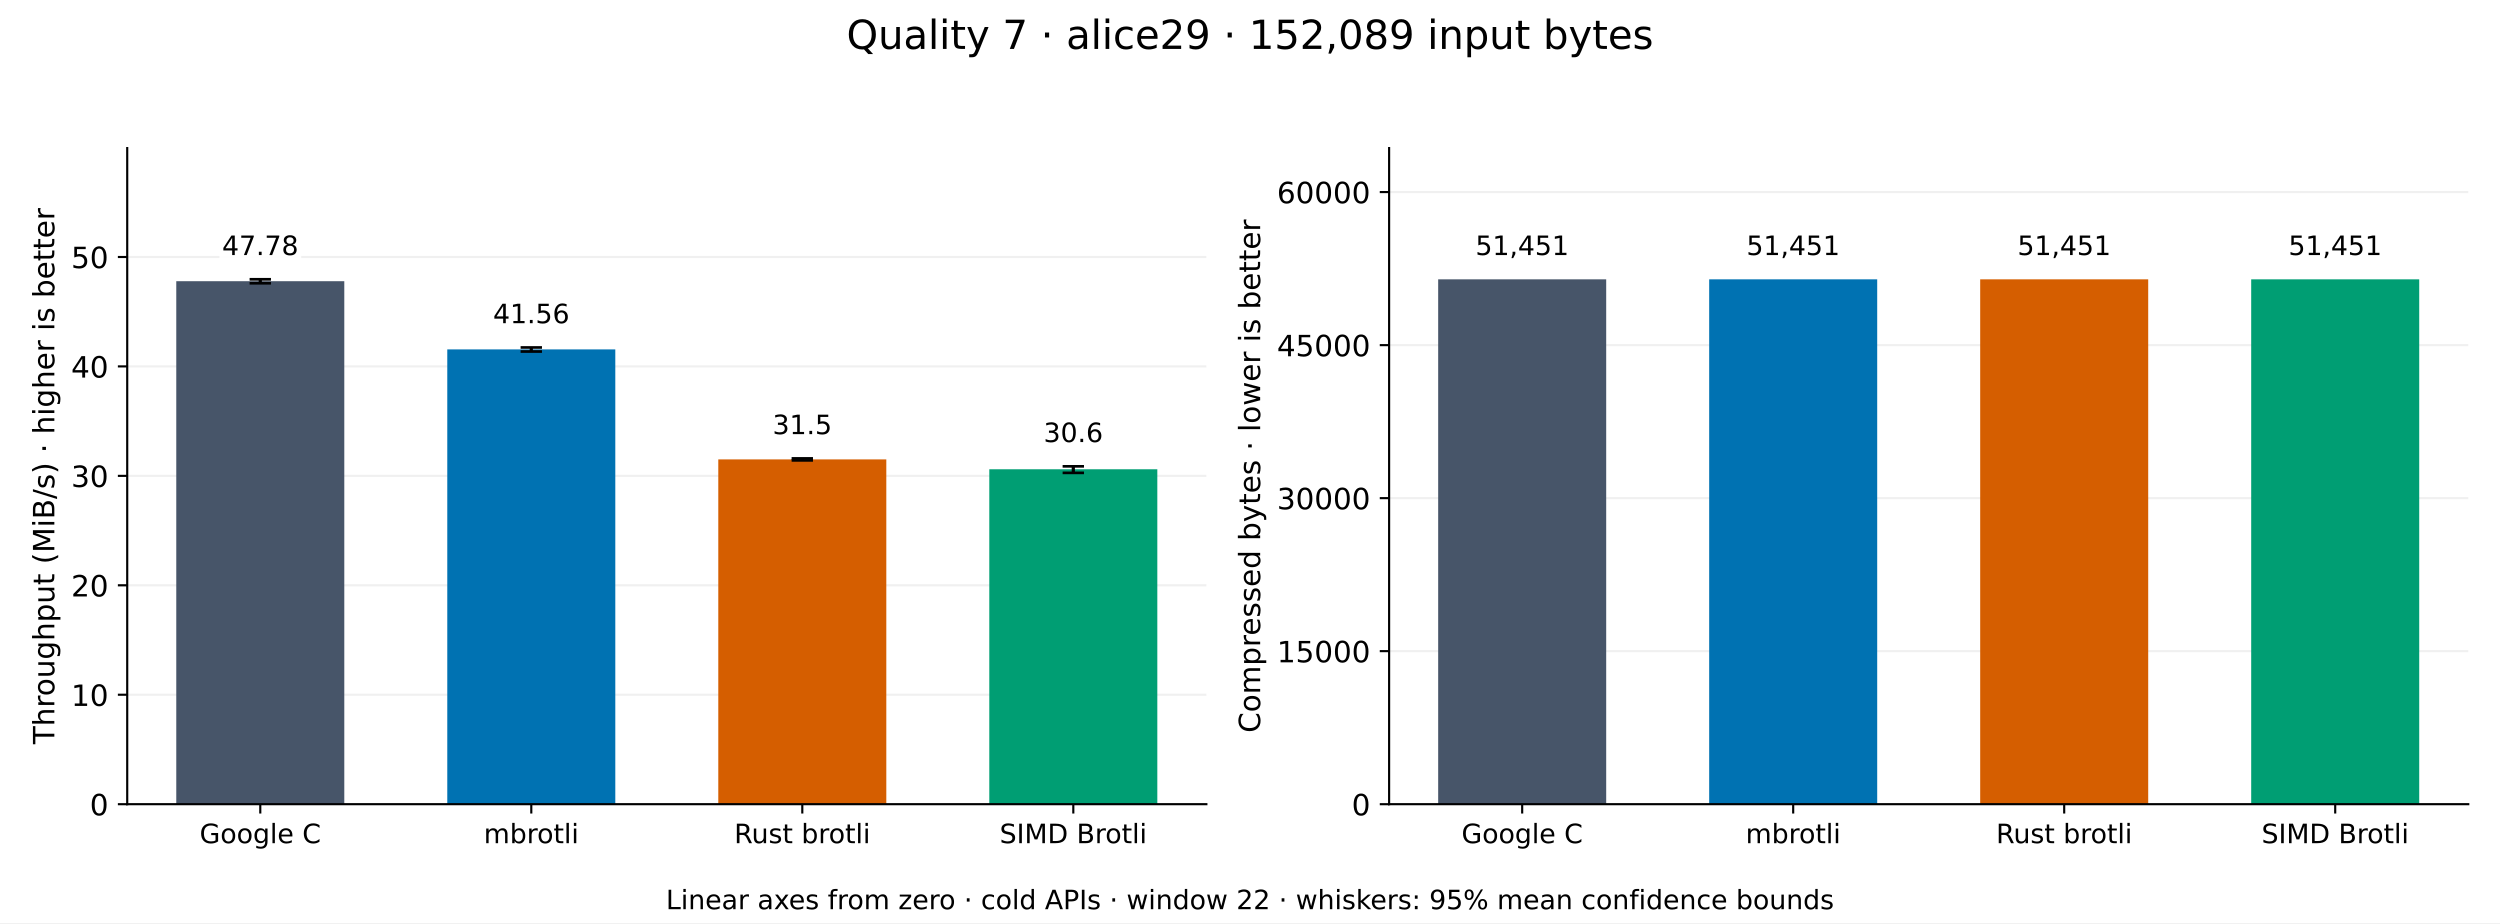
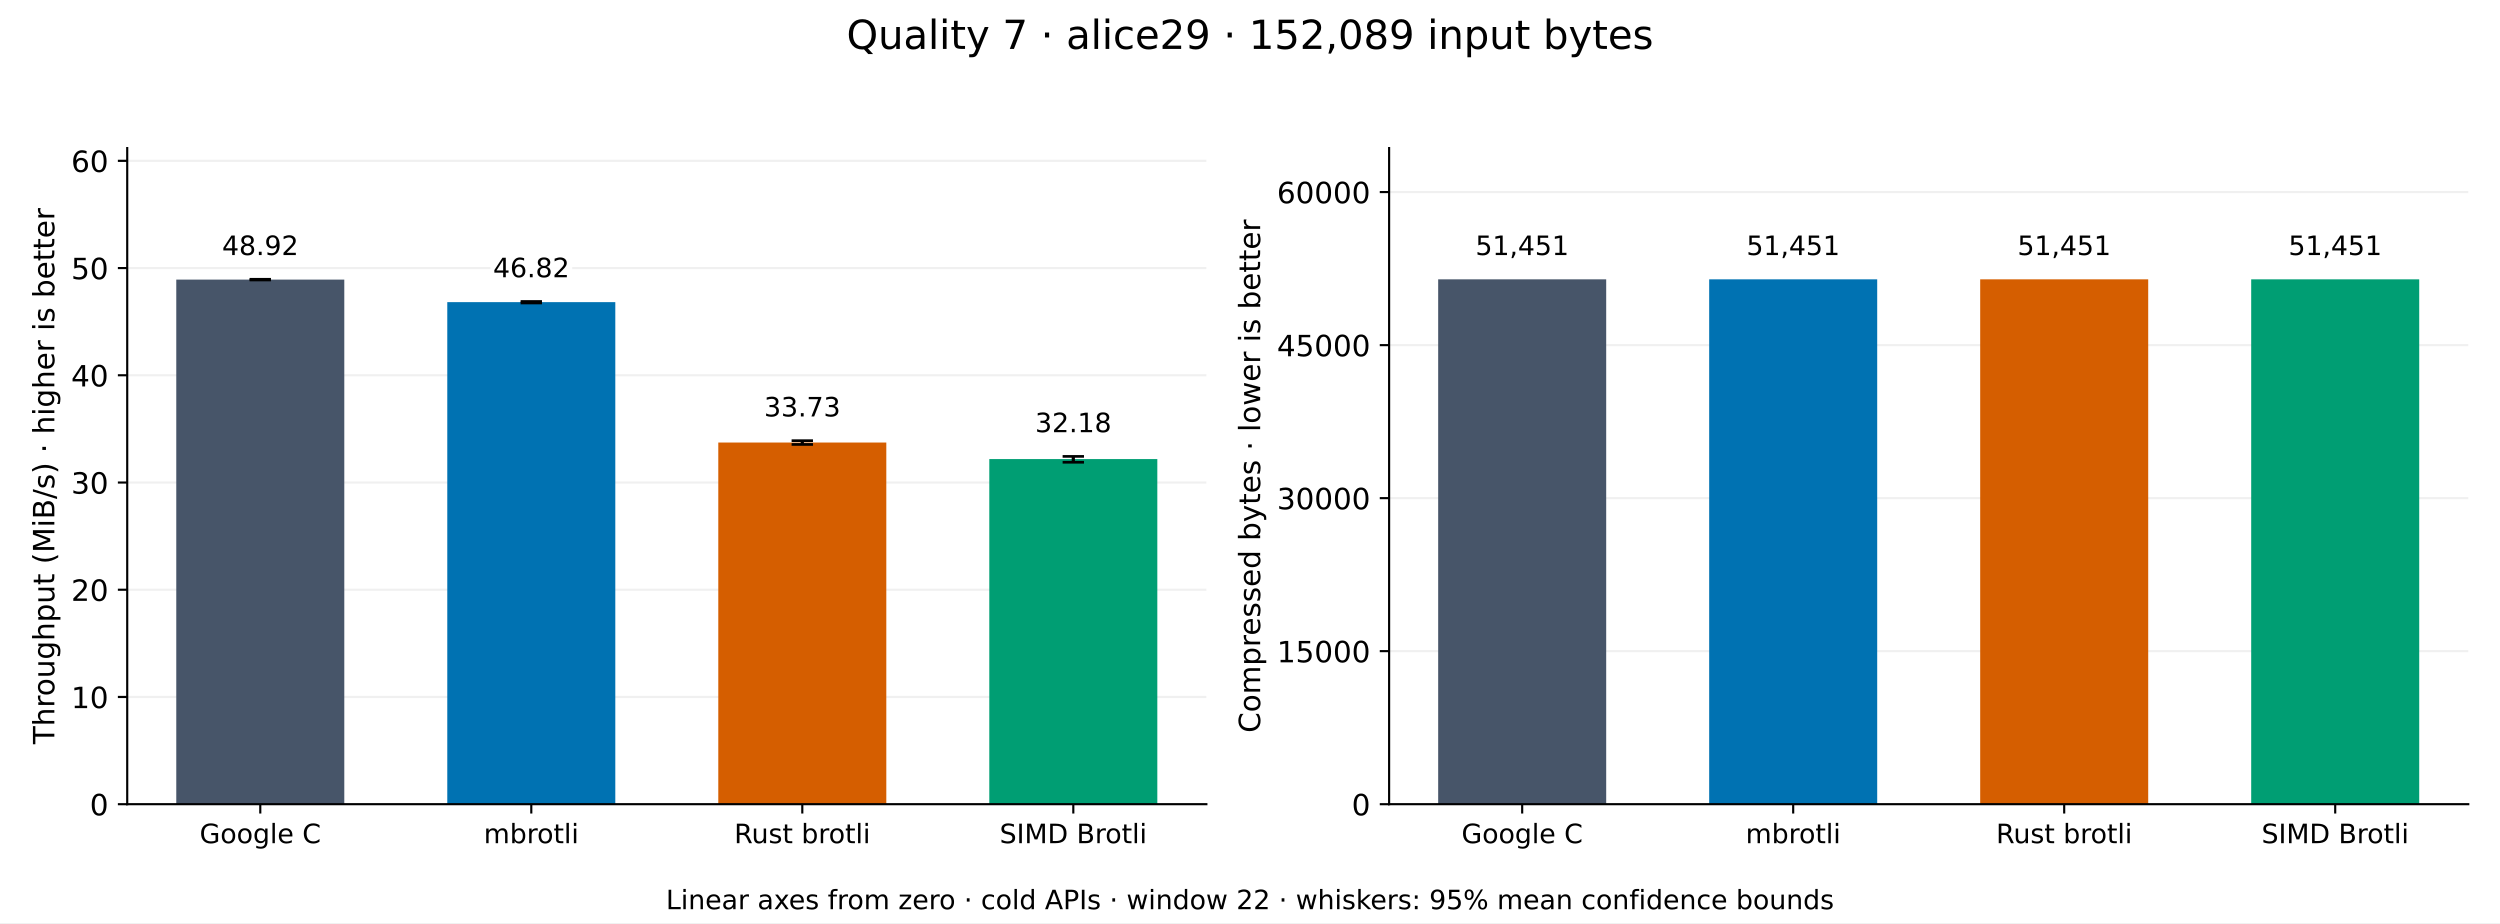
<svg xmlns="http://www.w3.org/2000/svg" xmlns:xlink="http://www.w3.org/1999/xlink" width="936pt" height="345.6pt" viewBox="0 0 936 345.6" version="1.1">
  <defs>
    <style type="text/css">*{stroke-linejoin: round; stroke-linecap: butt}</style>
  </defs>
  <g id="figure_1">
    <g id="patch_1">
      <path d="M 0 345.6 L 936 345.6 L 936 0 L 0 0 z " style="fill: #ffffff" />
    </g>
    <g id="axes_1">
      <g id="patch_2">
        <path d="M 47.63 301.088 L 451.665 301.088 L 451.665 55.44 L 47.63 55.44 z " style="fill: #ffffff" />
      </g>
      <g id="matplotlib.axis_1">
        <g id="xtick_1">
          <g id="line2d_1">
            <defs>
              <path id="m3d63aaa0ea" d="M 0 0 L 0 3.5 " style="stroke: #000000; stroke-width: 0.8" />
            </defs>
            <g>
              <use xlink:href="#m3d63aaa0ea" x="97.449" y="301.088" style="stroke: #000000; stroke-width: 0.8" />
            </g>
          </g>
          <g id="text_1">
            <text style="font-size: 10px; font-family: 'DejaVu Sans', 'Bitstream Vera Sans', 'Computer Modern Sans Serif', 'Lucida Grande', 'Verdana', 'Geneva', 'Lucid', 'Arial', 'Helvetica', 'Avant Garde', sans-serif; text-anchor: middle" x="97.449" y="315.686" transform="rotate(-0 97.44948 315.6864)">Google C</text>
          </g>
        </g>
        <g id="xtick_2">
          <g id="line2d_2">
            <g>
              <use xlink:href="#m3d63aaa0ea" x="198.915" y="301.088" style="stroke: #000000; stroke-width: 0.8" />
            </g>
          </g>
          <g id="text_2">
            <text style="font-size: 10px; font-family: 'DejaVu Sans', 'Bitstream Vera Sans', 'Computer Modern Sans Serif', 'Lucida Grande', 'Verdana', 'Geneva', 'Lucid', 'Arial', 'Helvetica', 'Avant Garde', sans-serif; text-anchor: middle" x="198.915" y="315.686" transform="rotate(-0 198.9148 315.6864)">mbrotli</text>
          </g>
        </g>
        <g id="xtick_3">
          <g id="line2d_3">
            <g>
              <use xlink:href="#m3d63aaa0ea" x="300.38" y="301.088" style="stroke: #000000; stroke-width: 0.8" />
            </g>
          </g>
          <g id="text_3">
            <text style="font-size: 10px; font-family: 'DejaVu Sans', 'Bitstream Vera Sans', 'Computer Modern Sans Serif', 'Lucida Grande', 'Verdana', 'Geneva', 'Lucid', 'Arial', 'Helvetica', 'Avant Garde', sans-serif; text-anchor: middle" x="300.38" y="315.686" transform="rotate(-0 300.3802 315.6864)">Rust brotli</text>
          </g>
        </g>
        <g id="xtick_4">
          <g id="line2d_4">
            <g>
              <use xlink:href="#m3d63aaa0ea" x="401.846" y="301.088" style="stroke: #000000; stroke-width: 0.8" />
            </g>
          </g>
          <g id="text_4">
            <text style="font-size: 10px; font-family: 'DejaVu Sans', 'Bitstream Vera Sans', 'Computer Modern Sans Serif', 'Lucida Grande', 'Verdana', 'Geneva', 'Lucid', 'Arial', 'Helvetica', 'Avant Garde', sans-serif; text-anchor: middle" x="401.846" y="315.686" transform="rotate(-0 401.8455 315.6864)">SIMD Brotli</text>
          </g>
        </g>
      </g>
      <g id="matplotlib.axis_2">
        <g id="ytick_1">
          <g id="line2d_5">
            <path d="M 47.63 301.088 L 451.665 301.088 " clip-path="url(#pebe1f61dfc)" style="fill: none; stroke: #b0b0b0; stroke-opacity: 0.18; stroke-width: 0.8; stroke-linecap: square" />
          </g>
          <g id="line2d_6">
            <defs>
              <path id="mb6c034703b" d="M 0 0 L -3.5 0 " style="stroke: #000000; stroke-width: 0.8" />
            </defs>
            <g>
              <use xlink:href="#mb6c034703b" x="47.63" y="301.088" style="stroke: #000000; stroke-width: 0.8" />
            </g>
          </g>
          <g id="text_5">
            <text style="font-size: 11px; font-family: 'DejaVu Sans', 'Bitstream Vera Sans', 'Computer Modern Sans Serif', 'Lucida Grande', 'Verdana', 'Geneva', 'Lucid', 'Arial', 'Helvetica', 'Avant Garde', sans-serif; text-anchor: end" x="40.63" y="305.267" transform="rotate(-0 40.63 305.2671)">0</text>
          </g>
        </g>
        <g id="ytick_2">
          <g id="line2d_7">
-             <path d="M 47.63 260.112 L 451.665 260.112 " clip-path="url(#pebe1f61dfc)" style="fill: none; stroke: #b0b0b0; stroke-opacity: 0.18; stroke-width: 0.8; stroke-linecap: square" />
+             <path d="M 47.63 260.943 L 451.665 260.943 " clip-path="url(#pebe1f61dfc)" style="fill: none; stroke: #b0b0b0; stroke-opacity: 0.18; stroke-width: 0.8; stroke-linecap: square" />
          </g>
          <g id="line2d_8">
            <g>
-               <use xlink:href="#mb6c034703b" x="47.63" y="260.112" style="stroke: #000000; stroke-width: 0.8" />
+               <use xlink:href="#mb6c034703b" x="47.63" y="260.943" style="stroke: #000000; stroke-width: 0.8" />
            </g>
          </g>
          <g id="text_6">
-             <text style="font-size: 11px; font-family: 'DejaVu Sans', 'Bitstream Vera Sans', 'Computer Modern Sans Serif', 'Lucida Grande', 'Verdana', 'Geneva', 'Lucid', 'Arial', 'Helvetica', 'Avant Garde', sans-serif; text-anchor: end" x="40.63" y="264.292" transform="rotate(-0 40.63 264.2916)">10</text>
+             <text style="font-size: 11px; font-family: 'DejaVu Sans', 'Bitstream Vera Sans', 'Computer Modern Sans Serif', 'Lucida Grande', 'Verdana', 'Geneva', 'Lucid', 'Arial', 'Helvetica', 'Avant Garde', sans-serif; text-anchor: end" x="40.63" y="265.122" transform="rotate(-0 40.63 265.1219)">10</text>
          </g>
        </g>
        <g id="ytick_3">
          <g id="line2d_9">
-             <path d="M 47.63 219.137 L 451.665 219.137 " clip-path="url(#pebe1f61dfc)" style="fill: none; stroke: #b0b0b0; stroke-opacity: 0.18; stroke-width: 0.8; stroke-linecap: square" />
+             <path d="M 47.63 220.798 L 451.665 220.798 " clip-path="url(#pebe1f61dfc)" style="fill: none; stroke: #b0b0b0; stroke-opacity: 0.18; stroke-width: 0.8; stroke-linecap: square" />
          </g>
          <g id="line2d_10">
            <g>
-               <use xlink:href="#mb6c034703b" x="47.63" y="219.137" style="stroke: #000000; stroke-width: 0.8" />
+               <use xlink:href="#mb6c034703b" x="47.63" y="220.798" style="stroke: #000000; stroke-width: 0.8" />
            </g>
          </g>
          <g id="text_7">
-             <text style="font-size: 11px; font-family: 'DejaVu Sans', 'Bitstream Vera Sans', 'Computer Modern Sans Serif', 'Lucida Grande', 'Verdana', 'Geneva', 'Lucid', 'Arial', 'Helvetica', 'Avant Garde', sans-serif; text-anchor: end" x="40.63" y="223.316" transform="rotate(-0 40.63 223.3161)">20</text>
+             <text style="font-size: 11px; font-family: 'DejaVu Sans', 'Bitstream Vera Sans', 'Computer Modern Sans Serif', 'Lucida Grande', 'Verdana', 'Geneva', 'Lucid', 'Arial', 'Helvetica', 'Avant Garde', sans-serif; text-anchor: end" x="40.63" y="224.977" transform="rotate(-0 40.63 224.9767)">20</text>
          </g>
        </g>
        <g id="ytick_4">
          <g id="line2d_11">
-             <path d="M 47.63 178.161 L 451.665 178.161 " clip-path="url(#pebe1f61dfc)" style="fill: none; stroke: #b0b0b0; stroke-opacity: 0.18; stroke-width: 0.8; stroke-linecap: square" />
+             <path d="M 47.63 180.652 L 451.665 180.652 " clip-path="url(#pebe1f61dfc)" style="fill: none; stroke: #b0b0b0; stroke-opacity: 0.18; stroke-width: 0.8; stroke-linecap: square" />
          </g>
          <g id="line2d_12">
            <g>
-               <use xlink:href="#mb6c034703b" x="47.63" y="178.161" style="stroke: #000000; stroke-width: 0.8" />
+               <use xlink:href="#mb6c034703b" x="47.63" y="180.652" style="stroke: #000000; stroke-width: 0.8" />
            </g>
          </g>
          <g id="text_8">
-             <text style="font-size: 11px; font-family: 'DejaVu Sans', 'Bitstream Vera Sans', 'Computer Modern Sans Serif', 'Lucida Grande', 'Verdana', 'Geneva', 'Lucid', 'Arial', 'Helvetica', 'Avant Garde', sans-serif; text-anchor: end" x="40.63" y="182.341" transform="rotate(-0 40.63 182.3406)">30</text>
+             <text style="font-size: 11px; font-family: 'DejaVu Sans', 'Bitstream Vera Sans', 'Computer Modern Sans Serif', 'Lucida Grande', 'Verdana', 'Geneva', 'Lucid', 'Arial', 'Helvetica', 'Avant Garde', sans-serif; text-anchor: end" x="40.63" y="184.831" transform="rotate(-0 40.63 184.8315)">30</text>
          </g>
        </g>
        <g id="ytick_5">
          <g id="line2d_13">
-             <path d="M 47.63 137.186 L 451.665 137.186 " clip-path="url(#pebe1f61dfc)" style="fill: none; stroke: #b0b0b0; stroke-opacity: 0.18; stroke-width: 0.8; stroke-linecap: square" />
+             <path d="M 47.63 140.507 L 451.665 140.507 " clip-path="url(#pebe1f61dfc)" style="fill: none; stroke: #b0b0b0; stroke-opacity: 0.18; stroke-width: 0.8; stroke-linecap: square" />
          </g>
          <g id="line2d_14">
            <g>
-               <use xlink:href="#mb6c034703b" x="47.63" y="137.186" style="stroke: #000000; stroke-width: 0.8" />
+               <use xlink:href="#mb6c034703b" x="47.63" y="140.507" style="stroke: #000000; stroke-width: 0.8" />
            </g>
          </g>
          <g id="text_9">
-             <text style="font-size: 11px; font-family: 'DejaVu Sans', 'Bitstream Vera Sans', 'Computer Modern Sans Serif', 'Lucida Grande', 'Verdana', 'Geneva', 'Lucid', 'Arial', 'Helvetica', 'Avant Garde', sans-serif; text-anchor: end" x="40.63" y="141.365" transform="rotate(-0 40.63 141.365)">40</text>
+             <text style="font-size: 11px; font-family: 'DejaVu Sans', 'Bitstream Vera Sans', 'Computer Modern Sans Serif', 'Lucida Grande', 'Verdana', 'Geneva', 'Lucid', 'Arial', 'Helvetica', 'Avant Garde', sans-serif; text-anchor: end" x="40.63" y="144.686" transform="rotate(-0 40.63 144.6863)">40</text>
          </g>
        </g>
        <g id="ytick_6">
          <g id="line2d_15">
-             <path d="M 47.63 96.21 L 451.665 96.21 " clip-path="url(#pebe1f61dfc)" style="fill: none; stroke: #b0b0b0; stroke-opacity: 0.18; stroke-width: 0.8; stroke-linecap: square" />
+             <path d="M 47.63 100.362 L 451.665 100.362 " clip-path="url(#pebe1f61dfc)" style="fill: none; stroke: #b0b0b0; stroke-opacity: 0.18; stroke-width: 0.8; stroke-linecap: square" />
          </g>
          <g id="line2d_16">
            <g>
-               <use xlink:href="#mb6c034703b" x="47.63" y="96.21" style="stroke: #000000; stroke-width: 0.8" />
+               <use xlink:href="#mb6c034703b" x="47.63" y="100.362" style="stroke: #000000; stroke-width: 0.8" />
            </g>
          </g>
          <g id="text_10">
-             <text style="font-size: 11px; font-family: 'DejaVu Sans', 'Bitstream Vera Sans', 'Computer Modern Sans Serif', 'Lucida Grande', 'Verdana', 'Geneva', 'Lucid', 'Arial', 'Helvetica', 'Avant Garde', sans-serif; text-anchor: end" x="40.63" y="100.39" transform="rotate(-0 40.63 100.3895)">50</text>
-           </g>
-         </g>
-         <g id="text_11">
+             <text style="font-size: 11px; font-family: 'DejaVu Sans', 'Bitstream Vera Sans', 'Computer Modern Sans Serif', 'Lucida Grande', 'Verdana', 'Geneva', 'Lucid', 'Arial', 'Helvetica', 'Avant Garde', sans-serif; text-anchor: end" x="40.63" y="104.541" transform="rotate(-0 40.63 104.5411)">50</text>
+           </g>
+         </g>
+         <g id="ytick_7">
+           <g id="line2d_17">
+             <path d="M 47.63 60.217 L 451.665 60.217 " clip-path="url(#pebe1f61dfc)" style="fill: none; stroke: #b0b0b0; stroke-opacity: 0.18; stroke-width: 0.8; stroke-linecap: square" />
+           </g>
+           <g id="line2d_18">
+             <g>
+               <use xlink:href="#mb6c034703b" x="47.63" y="60.217" style="stroke: #000000; stroke-width: 0.8" />
+             </g>
+           </g>
+           <g id="text_11">
+             <text style="font-size: 11px; font-family: 'DejaVu Sans', 'Bitstream Vera Sans', 'Computer Modern Sans Serif', 'Lucida Grande', 'Verdana', 'Geneva', 'Lucid', 'Arial', 'Helvetica', 'Avant Garde', sans-serif; text-anchor: end" x="40.63" y="64.396" transform="rotate(-0 40.63 64.39585)">60</text>
+           </g>
+         </g>
+         <g id="text_12">
          <text style="font-size: 11px; font-family: 'DejaVu Sans', 'Bitstream Vera Sans', 'Computer Modern Sans Serif', 'Lucida Grande', 'Verdana', 'Geneva', 'Lucid', 'Arial', 'Helvetica', 'Avant Garde', sans-serif; text-anchor: middle" x="20.345" y="178.264" transform="rotate(-90 20.34484 178.264)">Throughput (MiB/s) · higher is better</text>
        </g>
      </g>
      <g id="patch_3">
-         <path d="M 65.995 301.088 L 128.904 301.088 L 128.904 105.288 L 65.995 105.288 z " clip-path="url(#pebe1f61dfc)" style="fill: #475569" />
+         <path d="M 65.995 301.088 L 128.904 301.088 L 128.904 104.691 L 65.995 104.691 z " clip-path="url(#pebe1f61dfc)" style="fill: #475569" />
      </g>
      <g id="patch_4">
-         <path d="M 167.461 301.088 L 230.369 301.088 L 230.369 130.81 L 167.461 130.81 z " clip-path="url(#pebe1f61dfc)" style="fill: #0072b2" />
+         <path d="M 167.461 301.088 L 230.369 301.088 L 230.369 113.128 L 167.461 113.128 z " clip-path="url(#pebe1f61dfc)" style="fill: #0072b2" />
      </g>
      <g id="patch_5">
-         <path d="M 268.926 301.088 L 331.834 301.088 L 331.834 172.001 L 268.926 172.001 z " clip-path="url(#pebe1f61dfc)" style="fill: #d55e00" />
+         <path d="M 268.926 301.088 L 331.834 301.088 L 331.834 165.68 L 268.926 165.68 z " clip-path="url(#pebe1f61dfc)" style="fill: #d55e00" />
      </g>
      <g id="patch_6">
-         <path d="M 370.391 301.088 L 433.3 301.088 L 433.3 175.7 L 370.391 175.7 z " clip-path="url(#pebe1f61dfc)" style="fill: #009e73" />
+         <path d="M 370.391 301.088 L 433.3 301.088 L 433.3 171.883 L 370.391 171.883 z " clip-path="url(#pebe1f61dfc)" style="fill: #009e73" />
      </g>
      <g id="LineCollection_1">
-         <path d="M 97.449 106.06 L 97.449 104.57 " clip-path="url(#pebe1f61dfc)" style="fill: none; stroke: #000000; stroke-width: 1.2" />
-         <path d="M 198.915 131.621 L 198.915 130.095 " clip-path="url(#pebe1f61dfc)" style="fill: none; stroke: #000000; stroke-width: 1.2" />
-         <path d="M 300.38 172.38 L 300.38 171.631 " clip-path="url(#pebe1f61dfc)" style="fill: none; stroke: #000000; stroke-width: 1.2" />
-         <path d="M 401.846 177.034 L 401.846 174.597 " clip-path="url(#pebe1f61dfc)" style="fill: none; stroke: #000000; stroke-width: 1.2" />
-       </g>
-       <g id="line2d_17">
+         <path d="M 97.449 104.824 L 97.449 104.57 " clip-path="url(#pebe1f61dfc)" style="fill: none; stroke: #000000; stroke-width: 1.2" />
+         <path d="M 198.915 113.441 L 198.915 112.878 " clip-path="url(#pebe1f61dfc)" style="fill: none; stroke: #000000; stroke-width: 1.2" />
+         <path d="M 300.38 166.42 L 300.38 164.997 " clip-path="url(#pebe1f61dfc)" style="fill: none; stroke: #000000; stroke-width: 1.2" />
+         <path d="M 401.846 173.066 L 401.846 170.888 " clip-path="url(#pebe1f61dfc)" style="fill: none; stroke: #000000; stroke-width: 1.2" />
+       </g>
+       <g id="line2d_19">
        <defs>
          <path id="ma4d3aa00d3" d="M 4 0 L -4 -0 " style="stroke: #000000" />
        </defs>
        <g clip-path="url(#pebe1f61dfc)">
-           <use xlink:href="#ma4d3aa00d3" x="97.449" y="106.06" style="fill: #1f77b4; stroke: #000000" />
-           <use xlink:href="#ma4d3aa00d3" x="198.915" y="131.621" style="fill: #1f77b4; stroke: #000000" />
-           <use xlink:href="#ma4d3aa00d3" x="300.38" y="172.38" style="fill: #1f77b4; stroke: #000000" />
-           <use xlink:href="#ma4d3aa00d3" x="401.846" y="177.034" style="fill: #1f77b4; stroke: #000000" />
-         </g>
-       </g>
-       <g id="line2d_18">
+           <use xlink:href="#ma4d3aa00d3" x="97.449" y="104.824" style="fill: #1f77b4; stroke: #000000" />
+           <use xlink:href="#ma4d3aa00d3" x="198.915" y="113.441" style="fill: #1f77b4; stroke: #000000" />
+           <use xlink:href="#ma4d3aa00d3" x="300.38" y="166.42" style="fill: #1f77b4; stroke: #000000" />
+           <use xlink:href="#ma4d3aa00d3" x="401.846" y="173.066" style="fill: #1f77b4; stroke: #000000" />
+         </g>
+       </g>
+       <g id="line2d_20">
        <g clip-path="url(#pebe1f61dfc)">
          <use xlink:href="#ma4d3aa00d3" x="97.449" y="104.57" style="fill: #1f77b4; stroke: #000000" />
-           <use xlink:href="#ma4d3aa00d3" x="198.915" y="130.095" style="fill: #1f77b4; stroke: #000000" />
-           <use xlink:href="#ma4d3aa00d3" x="300.38" y="171.631" style="fill: #1f77b4; stroke: #000000" />
-           <use xlink:href="#ma4d3aa00d3" x="401.846" y="174.597" style="fill: #1f77b4; stroke: #000000" />
+           <use xlink:href="#ma4d3aa00d3" x="198.915" y="112.878" style="fill: #1f77b4; stroke: #000000" />
+           <use xlink:href="#ma4d3aa00d3" x="300.38" y="164.997" style="fill: #1f77b4; stroke: #000000" />
+           <use xlink:href="#ma4d3aa00d3" x="401.846" y="170.888" style="fill: #1f77b4; stroke: #000000" />
        </g>
      </g>
      <g id="patch_7">
        <path d="M 47.63 301.088 L 47.63 55.44 " style="fill: none; stroke: #000000; stroke-width: 0.8; stroke-linejoin: miter; stroke-linecap: square" />
      </g>
      <g id="patch_8">
        <path d="M 47.63 301.088 L 451.665 301.088 " style="fill: none; stroke: #000000; stroke-width: 0.8; stroke-linejoin: miter; stroke-linecap: square" />
      </g>
-       <g id="text_12">
+       <g id="text_13">
        <g id="patch_9">
          <path d="M 82.135 98.57 L 112.764 98.57 L 112.764 86.891 L 82.135 86.891 z " style="fill: #ffffff; opacity: 0.9" />
        </g>
-         <text style="font-size: 10px; font-family: 'DejaVu Sans', 'Bitstream Vera Sans', 'Computer Modern Sans Serif', 'Lucida Grande', 'Verdana', 'Geneva', 'Lucid', 'Arial', 'Helvetica', 'Avant Garde', sans-serif; text-anchor: middle" x="97.449" y="95.49" transform="rotate(-0 97.44948 95.48991)">47.78</text>
-       </g>
-       <g id="text_13">
+         <text style="font-size: 10px; font-family: 'DejaVu Sans', 'Bitstream Vera Sans', 'Computer Modern Sans Serif', 'Lucida Grande', 'Verdana', 'Geneva', 'Lucid', 'Arial', 'Helvetica', 'Avant Garde', sans-serif; text-anchor: middle" x="97.449" y="95.49" transform="rotate(-0 97.44948 95.48991)">48.92</text>
+       </g>
+       <g id="text_14">
        <g id="patch_10">
-           <path d="M 183.601 124.095 L 214.229 124.095 L 214.229 112.416 L 183.601 112.416 z " style="fill: #ffffff; opacity: 0.9" />
-         </g>
-         <text style="font-size: 10px; font-family: 'DejaVu Sans', 'Bitstream Vera Sans', 'Computer Modern Sans Serif', 'Lucida Grande', 'Verdana', 'Geneva', 'Lucid', 'Arial', 'Helvetica', 'Avant Garde', sans-serif; text-anchor: middle" x="198.915" y="121.015" transform="rotate(-0 198.9148 121.0148)">41.56</text>
-       </g>
-       <g id="text_14">
+           <path d="M 183.601 106.878 L 214.229 106.878 L 214.229 95.2 L 183.601 95.2 z " style="fill: #ffffff; opacity: 0.9" />
+         </g>
+         <text style="font-size: 10px; font-family: 'DejaVu Sans', 'Bitstream Vera Sans', 'Computer Modern Sans Serif', 'Lucida Grande', 'Verdana', 'Geneva', 'Lucid', 'Arial', 'Helvetica', 'Avant Garde', sans-serif; text-anchor: middle" x="198.915" y="103.798" transform="rotate(-0 198.9148 103.7984)">46.82</text>
+       </g>
+       <g id="text_15">
        <g id="patch_11">
-           <path d="M 288.247 165.631 L 312.513 165.631 L 312.513 153.953 L 288.247 153.953 z " style="fill: #ffffff; opacity: 0.9" />
-         </g>
-         <text style="font-size: 10px; font-family: 'DejaVu Sans', 'Bitstream Vera Sans', 'Computer Modern Sans Serif', 'Lucida Grande', 'Verdana', 'Geneva', 'Lucid', 'Arial', 'Helvetica', 'Avant Garde', sans-serif; text-anchor: middle" x="300.38" y="162.551" transform="rotate(-0 300.3802 162.551)">31.5</text>
-       </g>
-       <g id="text_15">
+           <path d="M 285.066 158.997 L 315.694 158.997 L 315.694 147.318 L 285.066 147.318 z " style="fill: #ffffff; opacity: 0.9" />
+         </g>
+         <text style="font-size: 10px; font-family: 'DejaVu Sans', 'Bitstream Vera Sans', 'Computer Modern Sans Serif', 'Lucida Grande', 'Verdana', 'Geneva', 'Lucid', 'Arial', 'Helvetica', 'Avant Garde', sans-serif; text-anchor: middle" x="300.38" y="155.917" transform="rotate(-0 300.3802 155.9168)">33.73</text>
+       </g>
+       <g id="text_16">
        <g id="patch_12">
-           <path d="M 389.713 168.597 L 413.978 168.597 L 413.978 156.919 L 389.713 156.919 z " style="fill: #ffffff; opacity: 0.9" />
-         </g>
-         <text style="font-size: 10px; font-family: 'DejaVu Sans', 'Bitstream Vera Sans', 'Computer Modern Sans Serif', 'Lucida Grande', 'Verdana', 'Geneva', 'Lucid', 'Arial', 'Helvetica', 'Avant Garde', sans-serif; text-anchor: middle" x="401.846" y="165.518" transform="rotate(-0 401.8455 165.5177)">30.6</text>
+           <path d="M 386.531 164.888 L 417.16 164.888 L 417.16 153.209 L 386.531 153.209 z " style="fill: #ffffff; opacity: 0.9" />
+         </g>
+         <text style="font-size: 10px; font-family: 'DejaVu Sans', 'Bitstream Vera Sans', 'Computer Modern Sans Serif', 'Lucida Grande', 'Verdana', 'Geneva', 'Lucid', 'Arial', 'Helvetica', 'Avant Garde', sans-serif; text-anchor: middle" x="401.846" y="161.808" transform="rotate(-0 401.8455 161.8078)">32.18</text>
      </g>
    </g>
    <g id="axes_2">
      <g id="patch_13">
        <path d="M 520.085 301.088 L 924.12 301.088 L 924.12 55.44 L 520.085 55.44 z " style="fill: #ffffff" />
      </g>
      <g id="matplotlib.axis_3">
        <g id="xtick_5">
-           <g id="line2d_19">
+           <g id="line2d_21">
            <g>
              <use xlink:href="#m3d63aaa0ea" x="569.904" y="301.088" style="stroke: #000000; stroke-width: 0.8" />
            </g>
          </g>
-           <g id="text_16">
+           <g id="text_17">
            <text style="font-size: 10px; font-family: 'DejaVu Sans', 'Bitstream Vera Sans', 'Computer Modern Sans Serif', 'Lucida Grande', 'Verdana', 'Geneva', 'Lucid', 'Arial', 'Helvetica', 'Avant Garde', sans-serif; text-anchor: middle" x="569.904" y="315.686" transform="rotate(-0 569.9045 315.6864)">Google C</text>
          </g>
        </g>
        <g id="xtick_6">
-           <g id="line2d_20">
+           <g id="line2d_22">
            <g>
              <use xlink:href="#m3d63aaa0ea" x="671.37" y="301.088" style="stroke: #000000; stroke-width: 0.8" />
            </g>
          </g>
-           <g id="text_17">
+           <g id="text_18">
            <text style="font-size: 10px; font-family: 'DejaVu Sans', 'Bitstream Vera Sans', 'Computer Modern Sans Serif', 'Lucida Grande', 'Verdana', 'Geneva', 'Lucid', 'Arial', 'Helvetica', 'Avant Garde', sans-serif; text-anchor: middle" x="671.37" y="315.686" transform="rotate(-0 671.3698 315.6864)">mbrotli</text>
          </g>
        </g>
        <g id="xtick_7">
-           <g id="line2d_21">
+           <g id="line2d_23">
            <g>
              <use xlink:href="#m3d63aaa0ea" x="772.835" y="301.088" style="stroke: #000000; stroke-width: 0.8" />
            </g>
          </g>
-           <g id="text_18">
+           <g id="text_19">
            <text style="font-size: 10px; font-family: 'DejaVu Sans', 'Bitstream Vera Sans', 'Computer Modern Sans Serif', 'Lucida Grande', 'Verdana', 'Geneva', 'Lucid', 'Arial', 'Helvetica', 'Avant Garde', sans-serif; text-anchor: middle" x="772.835" y="315.686" transform="rotate(-0 772.8352 315.6864)">Rust brotli</text>
          </g>
        </g>
        <g id="xtick_8">
-           <g id="line2d_22">
+           <g id="line2d_24">
            <g>
              <use xlink:href="#m3d63aaa0ea" x="874.301" y="301.088" style="stroke: #000000; stroke-width: 0.8" />
            </g>
          </g>
-           <g id="text_19">
+           <g id="text_20">
            <text style="font-size: 10px; font-family: 'DejaVu Sans', 'Bitstream Vera Sans', 'Computer Modern Sans Serif', 'Lucida Grande', 'Verdana', 'Geneva', 'Lucid', 'Arial', 'Helvetica', 'Avant Garde', sans-serif; text-anchor: middle" x="874.301" y="315.686" transform="rotate(-0 874.3005 315.6864)">SIMD Brotli</text>
          </g>
        </g>
      </g>
      <g id="matplotlib.axis_4">
-         <g id="ytick_7">
-           <g id="line2d_23">
-             <path d="M 520.085 301.088 L 924.12 301.088 " clip-path="url(#p8911645967)" style="fill: none; stroke: #b0b0b0; stroke-opacity: 0.18; stroke-width: 0.8; stroke-linecap: square" />
-           </g>
-           <g id="line2d_24">
-             <g>
-               <use xlink:href="#mb6c034703b" x="520.085" y="301.088" style="stroke: #000000; stroke-width: 0.8" />
-             </g>
-           </g>
-           <g id="text_20">
-             <text style="font-size: 11px; font-family: 'DejaVu Sans', 'Bitstream Vera Sans', 'Computer Modern Sans Serif', 'Lucida Grande', 'Verdana', 'Geneva', 'Lucid', 'Arial', 'Helvetica', 'Avant Garde', sans-serif; text-anchor: end" x="513.085" y="305.267" transform="rotate(-0 513.085 305.2671)">0</text>
-           </g>
-         </g>
        <g id="ytick_8">
          <g id="line2d_25">
-             <path d="M 520.085 243.795 L 924.12 243.795 " clip-path="url(#p8911645967)" style="fill: none; stroke: #b0b0b0; stroke-opacity: 0.18; stroke-width: 0.8; stroke-linecap: square" />
+             <path d="M 520.085 301.088 L 924.12 301.088 " clip-path="url(#p8911645967)" style="fill: none; stroke: #b0b0b0; stroke-opacity: 0.18; stroke-width: 0.8; stroke-linecap: square" />
          </g>
          <g id="line2d_26">
            <g>
-               <use xlink:href="#mb6c034703b" x="520.085" y="243.795" style="stroke: #000000; stroke-width: 0.8" />
+               <use xlink:href="#mb6c034703b" x="520.085" y="301.088" style="stroke: #000000; stroke-width: 0.8" />
            </g>
          </g>
          <g id="text_21">
-             <text style="font-size: 11px; font-family: 'DejaVu Sans', 'Bitstream Vera Sans', 'Computer Modern Sans Serif', 'Lucida Grande', 'Verdana', 'Geneva', 'Lucid', 'Arial', 'Helvetica', 'Avant Garde', sans-serif; text-anchor: end" x="513.085" y="247.974" transform="rotate(-0 513.085 247.9743)">15000</text>
+             <text style="font-size: 11px; font-family: 'DejaVu Sans', 'Bitstream Vera Sans', 'Computer Modern Sans Serif', 'Lucida Grande', 'Verdana', 'Geneva', 'Lucid', 'Arial', 'Helvetica', 'Avant Garde', sans-serif; text-anchor: end" x="513.085" y="305.267" transform="rotate(-0 513.085 305.2671)">0</text>
          </g>
        </g>
        <g id="ytick_9">
          <g id="line2d_27">
-             <path d="M 520.085 186.502 L 924.12 186.502 " clip-path="url(#p8911645967)" style="fill: none; stroke: #b0b0b0; stroke-opacity: 0.18; stroke-width: 0.8; stroke-linecap: square" />
+             <path d="M 520.085 243.795 L 924.12 243.795 " clip-path="url(#p8911645967)" style="fill: none; stroke: #b0b0b0; stroke-opacity: 0.18; stroke-width: 0.8; stroke-linecap: square" />
          </g>
          <g id="line2d_28">
            <g>
-               <use xlink:href="#mb6c034703b" x="520.085" y="186.502" style="stroke: #000000; stroke-width: 0.8" />
+               <use xlink:href="#mb6c034703b" x="520.085" y="243.795" style="stroke: #000000; stroke-width: 0.8" />
            </g>
          </g>
          <g id="text_22">
-             <text style="font-size: 11px; font-family: 'DejaVu Sans', 'Bitstream Vera Sans', 'Computer Modern Sans Serif', 'Lucida Grande', 'Verdana', 'Geneva', 'Lucid', 'Arial', 'Helvetica', 'Avant Garde', sans-serif; text-anchor: end" x="513.085" y="190.681" transform="rotate(-0 513.085 190.6814)">30000</text>
+             <text style="font-size: 11px; font-family: 'DejaVu Sans', 'Bitstream Vera Sans', 'Computer Modern Sans Serif', 'Lucida Grande', 'Verdana', 'Geneva', 'Lucid', 'Arial', 'Helvetica', 'Avant Garde', sans-serif; text-anchor: end" x="513.085" y="247.974" transform="rotate(-0 513.085 247.9743)">15000</text>
          </g>
        </g>
        <g id="ytick_10">
          <g id="line2d_29">
-             <path d="M 520.085 129.209 L 924.12 129.209 " clip-path="url(#p8911645967)" style="fill: none; stroke: #b0b0b0; stroke-opacity: 0.18; stroke-width: 0.8; stroke-linecap: square" />
+             <path d="M 520.085 186.502 L 924.12 186.502 " clip-path="url(#p8911645967)" style="fill: none; stroke: #b0b0b0; stroke-opacity: 0.18; stroke-width: 0.8; stroke-linecap: square" />
          </g>
          <g id="line2d_30">
            <g>
-               <use xlink:href="#mb6c034703b" x="520.085" y="129.209" style="stroke: #000000; stroke-width: 0.8" />
+               <use xlink:href="#mb6c034703b" x="520.085" y="186.502" style="stroke: #000000; stroke-width: 0.8" />
            </g>
          </g>
          <g id="text_23">
-             <text style="font-size: 11px; font-family: 'DejaVu Sans', 'Bitstream Vera Sans', 'Computer Modern Sans Serif', 'Lucida Grande', 'Verdana', 'Geneva', 'Lucid', 'Arial', 'Helvetica', 'Avant Garde', sans-serif; text-anchor: end" x="513.085" y="133.388" transform="rotate(-0 513.085 133.3885)">45000</text>
+             <text style="font-size: 11px; font-family: 'DejaVu Sans', 'Bitstream Vera Sans', 'Computer Modern Sans Serif', 'Lucida Grande', 'Verdana', 'Geneva', 'Lucid', 'Arial', 'Helvetica', 'Avant Garde', sans-serif; text-anchor: end" x="513.085" y="190.681" transform="rotate(-0 513.085 190.6814)">30000</text>
          </g>
        </g>
        <g id="ytick_11">
          <g id="line2d_31">
+             <path d="M 520.085 129.209 L 924.12 129.209 " clip-path="url(#p8911645967)" style="fill: none; stroke: #b0b0b0; stroke-opacity: 0.18; stroke-width: 0.8; stroke-linecap: square" />
+           </g>
+           <g id="line2d_32">
+             <g>
+               <use xlink:href="#mb6c034703b" x="520.085" y="129.209" style="stroke: #000000; stroke-width: 0.8" />
+             </g>
+           </g>
+           <g id="text_24">
+             <text style="font-size: 11px; font-family: 'DejaVu Sans', 'Bitstream Vera Sans', 'Computer Modern Sans Serif', 'Lucida Grande', 'Verdana', 'Geneva', 'Lucid', 'Arial', 'Helvetica', 'Avant Garde', sans-serif; text-anchor: end" x="513.085" y="133.388" transform="rotate(-0 513.085 133.3885)">45000</text>
+           </g>
+         </g>
+         <g id="ytick_12">
+           <g id="line2d_33">
            <path d="M 520.085 71.916 L 924.12 71.916 " clip-path="url(#p8911645967)" style="fill: none; stroke: #b0b0b0; stroke-opacity: 0.18; stroke-width: 0.8; stroke-linecap: square" />
          </g>
-           <g id="line2d_32">
+           <g id="line2d_34">
            <g>
              <use xlink:href="#mb6c034703b" x="520.085" y="71.916" style="stroke: #000000; stroke-width: 0.8" />
            </g>
          </g>
-           <g id="text_24">
+           <g id="text_25">
            <text style="font-size: 11px; font-family: 'DejaVu Sans', 'Bitstream Vera Sans', 'Computer Modern Sans Serif', 'Lucida Grande', 'Verdana', 'Geneva', 'Lucid', 'Arial', 'Helvetica', 'Avant Garde', sans-serif; text-anchor: end" x="513.085" y="76.096" transform="rotate(-0 513.085 76.09562)">60000</text>
          </g>
        </g>
-         <g id="text_25">
+         <g id="text_26">
          <text style="font-size: 11px; font-family: 'DejaVu Sans', 'Bitstream Vera Sans', 'Computer Modern Sans Serif', 'Lucida Grande', 'Verdana', 'Geneva', 'Lucid', 'Arial', 'Helvetica', 'Avant Garde', sans-serif; text-anchor: middle" x="471.804" y="178.264" transform="rotate(-90 471.8036 178.264)">Compressed bytes · lower is better</text>
        </g>
      </g>
      <g id="patch_14">
        <path d="M 538.45 301.088 L 601.359 301.088 L 601.359 104.57 L 538.45 104.57 z " clip-path="url(#p8911645967)" style="fill: #475569" />
      </g>
      <g id="patch_15">
        <path d="M 639.916 301.088 L 702.824 301.088 L 702.824 104.57 L 639.916 104.57 z " clip-path="url(#p8911645967)" style="fill: #0072b2" />
      </g>
      <g id="patch_16">
        <path d="M 741.381 301.088 L 804.289 301.088 L 804.289 104.57 L 741.381 104.57 z " clip-path="url(#p8911645967)" style="fill: #d55e00" />
      </g>
      <g id="patch_17">
        <path d="M 842.846 301.088 L 905.755 301.088 L 905.755 104.57 L 842.846 104.57 z " clip-path="url(#p8911645967)" style="fill: #009e73" />
      </g>
      <g id="patch_18">
        <path d="M 520.085 301.088 L 520.085 55.44 " style="fill: none; stroke: #000000; stroke-width: 0.8; stroke-linejoin: miter; stroke-linecap: square" />
      </g>
      <g id="patch_19">
        <path d="M 520.085 301.088 L 924.12 301.088 " style="fill: none; stroke: #000000; stroke-width: 0.8; stroke-linejoin: miter; stroke-linecap: square" />
      </g>
-       <g id="text_26">
+       <g id="text_27">
        <g id="patch_20">
          <path d="M 551.409 98.57 L 588.4 98.57 L 588.4 86.891 L 551.409 86.891 z " style="fill: #ffffff; opacity: 0.9" />
        </g>
        <text style="font-size: 10px; font-family: 'DejaVu Sans', 'Bitstream Vera Sans', 'Computer Modern Sans Serif', 'Lucida Grande', 'Verdana', 'Geneva', 'Lucid', 'Arial', 'Helvetica', 'Avant Garde', sans-serif; text-anchor: middle" x="569.904" y="95.49" transform="rotate(-0 569.9045 95.48991)">51,451</text>
      </g>
-       <g id="text_27">
+       <g id="text_28">
        <g id="patch_21">
          <path d="M 652.875 98.57 L 689.865 98.57 L 689.865 86.891 L 652.875 86.891 z " style="fill: #ffffff; opacity: 0.9" />
        </g>
        <text style="font-size: 10px; font-family: 'DejaVu Sans', 'Bitstream Vera Sans', 'Computer Modern Sans Serif', 'Lucida Grande', 'Verdana', 'Geneva', 'Lucid', 'Arial', 'Helvetica', 'Avant Garde', sans-serif; text-anchor: middle" x="671.37" y="95.49" transform="rotate(-0 671.3698 95.48991)">51,451</text>
      </g>
-       <g id="text_28">
+       <g id="text_29">
        <g id="patch_22">
          <path d="M 754.34 98.57 L 791.33 98.57 L 791.33 86.891 L 754.34 86.891 z " style="fill: #ffffff; opacity: 0.9" />
        </g>
        <text style="font-size: 10px; font-family: 'DejaVu Sans', 'Bitstream Vera Sans', 'Computer Modern Sans Serif', 'Lucida Grande', 'Verdana', 'Geneva', 'Lucid', 'Arial', 'Helvetica', 'Avant Garde', sans-serif; text-anchor: middle" x="772.835" y="95.49" transform="rotate(-0 772.8352 95.48991)">51,451</text>
      </g>
-       <g id="text_29">
+       <g id="text_30">
        <g id="patch_23">
          <path d="M 855.805 98.57 L 892.796 98.57 L 892.796 86.891 L 855.805 86.891 z " style="fill: #ffffff; opacity: 0.9" />
        </g>
        <text style="font-size: 10px; font-family: 'DejaVu Sans', 'Bitstream Vera Sans', 'Computer Modern Sans Serif', 'Lucida Grande', 'Verdana', 'Geneva', 'Lucid', 'Arial', 'Helvetica', 'Avant Garde', sans-serif; text-anchor: middle" x="874.301" y="95.49" transform="rotate(-0 874.3005 95.48991)">51,451</text>
      </g>
    </g>
-     <g id="text_30">
+     <g id="text_31">
      <text style="font-size: 15px; font-family: 'DejaVu Sans', 'Bitstream Vera Sans', 'Computer Modern Sans Serif', 'Lucida Grande', 'Verdana', 'Geneva', 'Lucid', 'Arial', 'Helvetica', 'Avant Garde', sans-serif; text-anchor: middle" x="468" y="18.31" transform="rotate(-0 468 18.30966)">Quality 7 · alice29 · 152,089 input bytes</text>
    </g>
-     <g id="text_31">
+     <g id="text_32">
      <text style="font-size: 10px; font-family: 'DejaVu Sans', 'Bitstream Vera Sans', 'Computer Modern Sans Serif', 'Lucida Grande', 'Verdana', 'Geneva', 'Lucid', 'Arial', 'Helvetica', 'Avant Garde', sans-serif; text-anchor: middle" x="468" y="340.416" transform="rotate(-0 468 340.416)">Linear axes from zero · cold APIs · window 22 · whiskers: 95% mean confidence bounds</text>
    </g>
  </g>
  <defs>
    <clipPath id="pebe1f61dfc">
      <rect x="47.63" y="55.44" width="404.035" height="245.648" />
    </clipPath>
    <clipPath id="p8911645967">
      <rect x="520.085" y="55.44" width="404.035" height="245.648" />
    </clipPath>
  </defs>
</svg>
